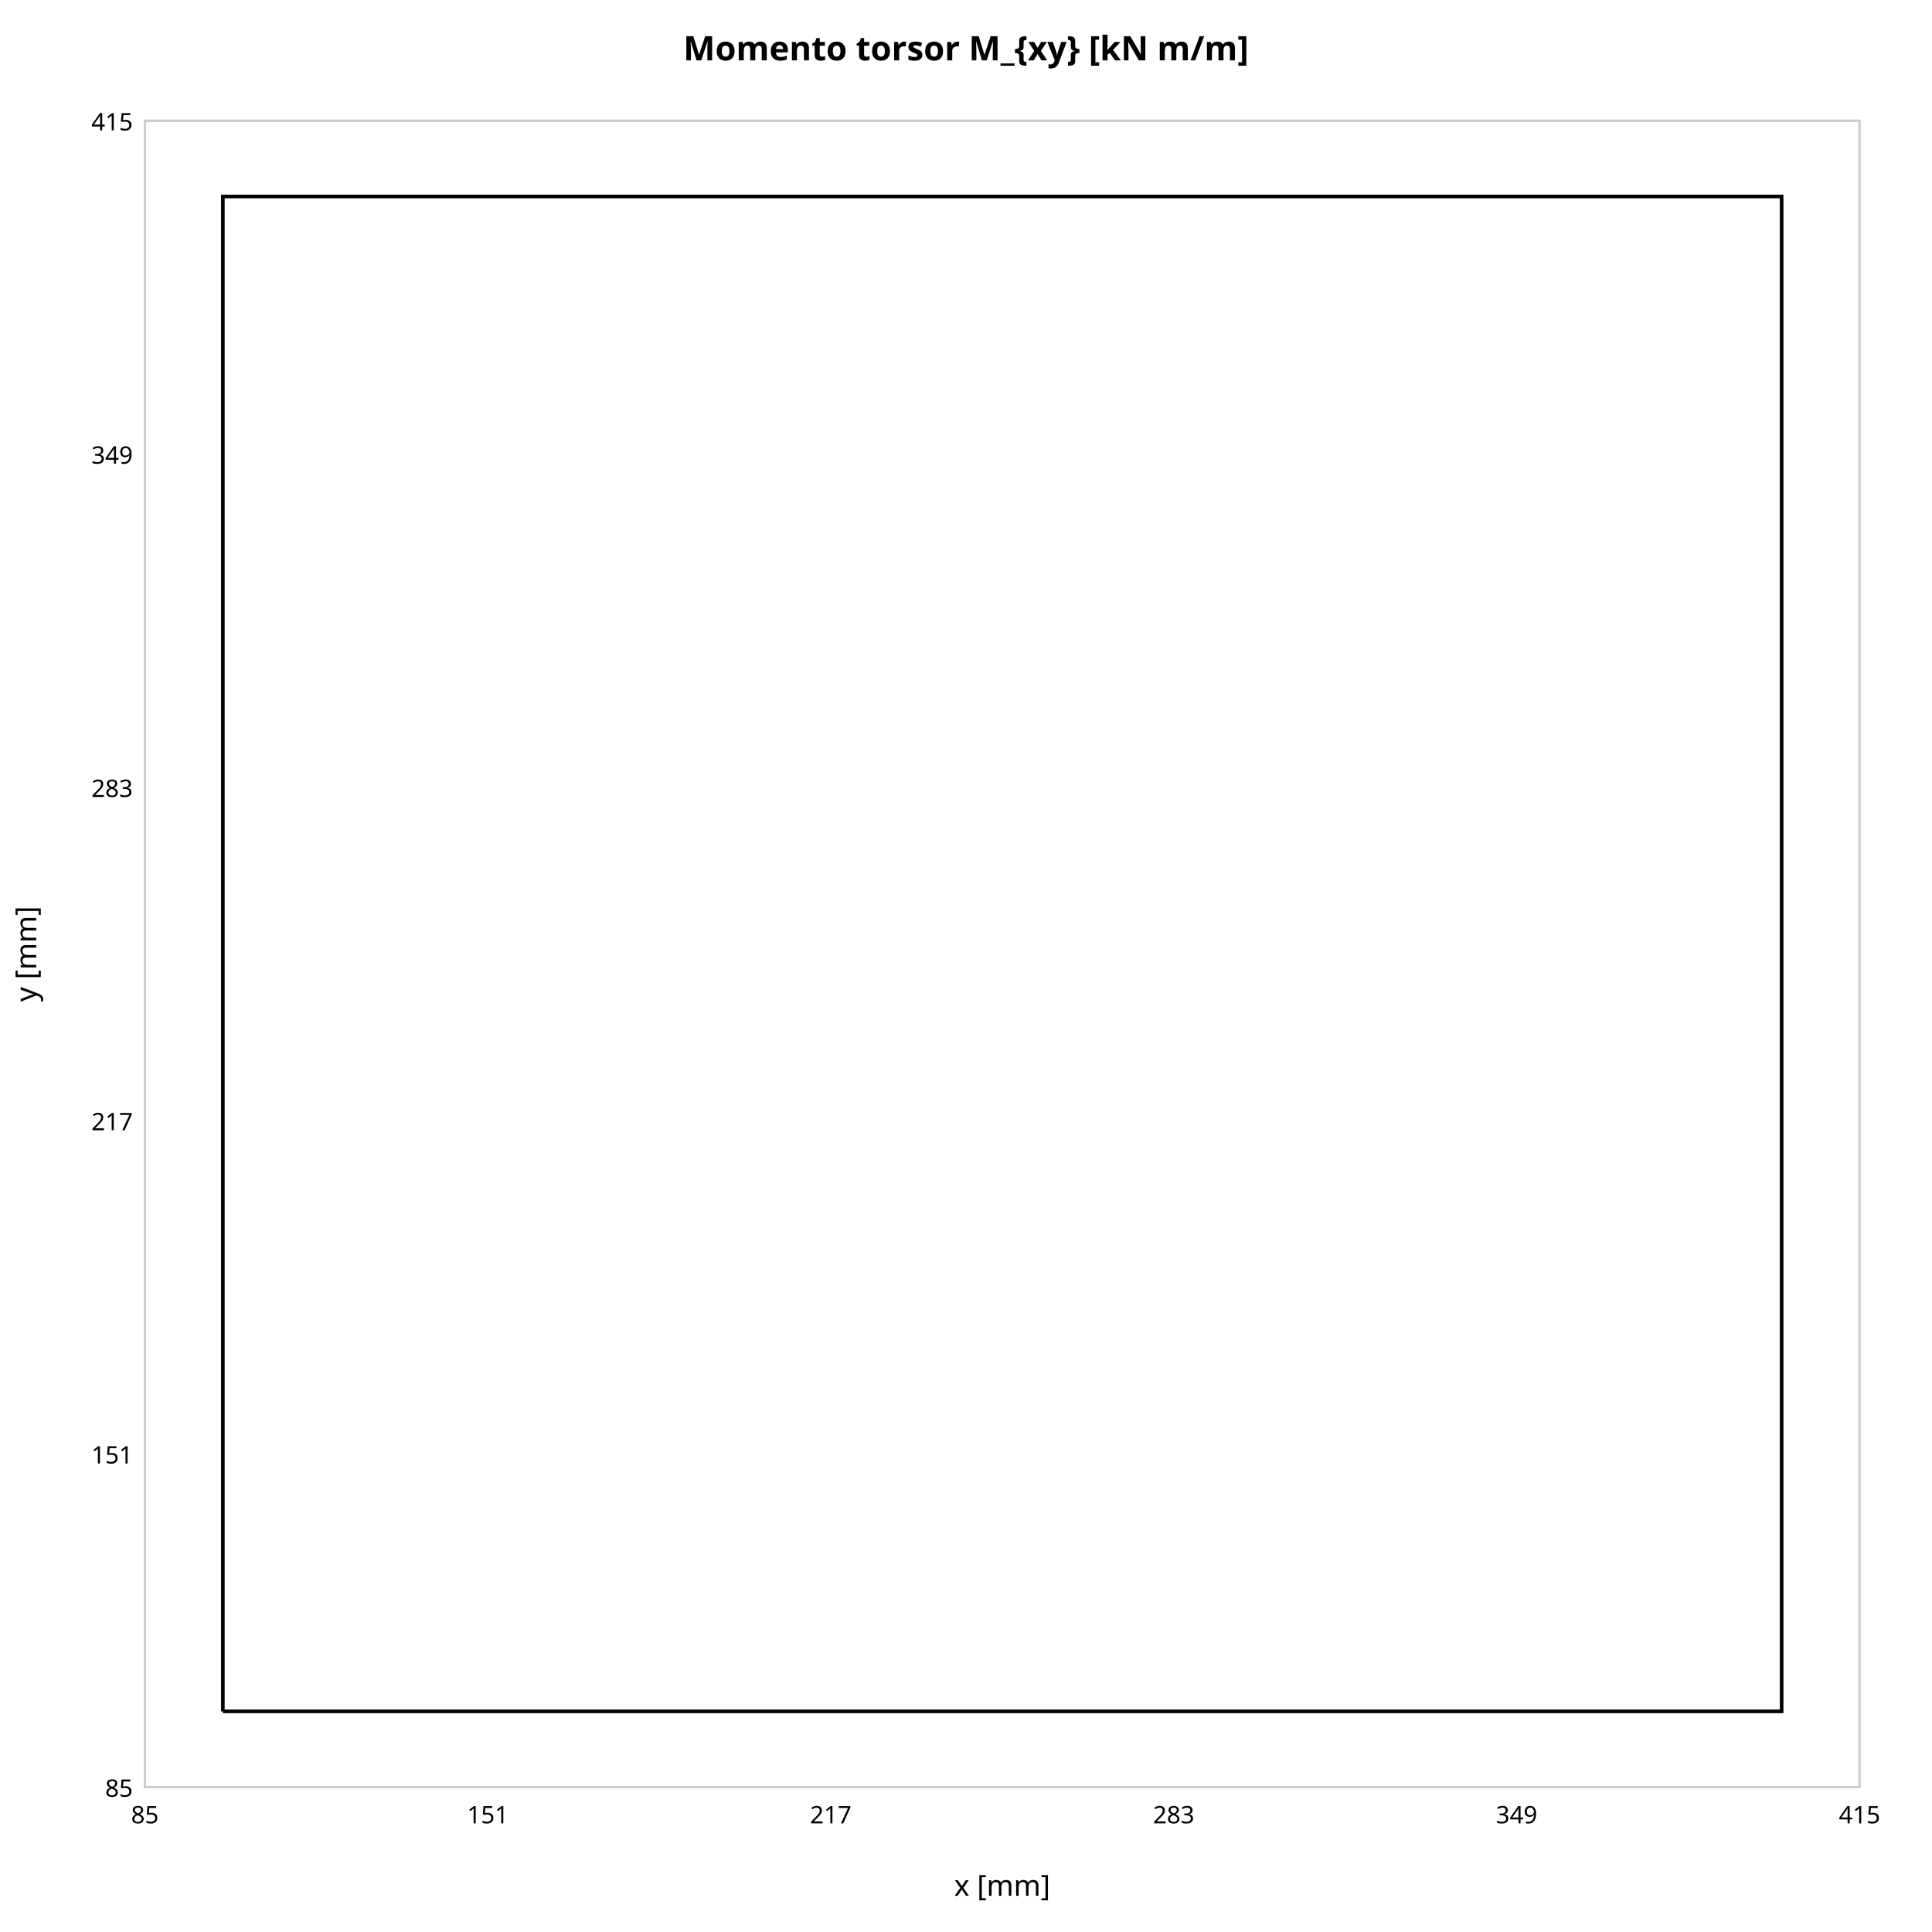
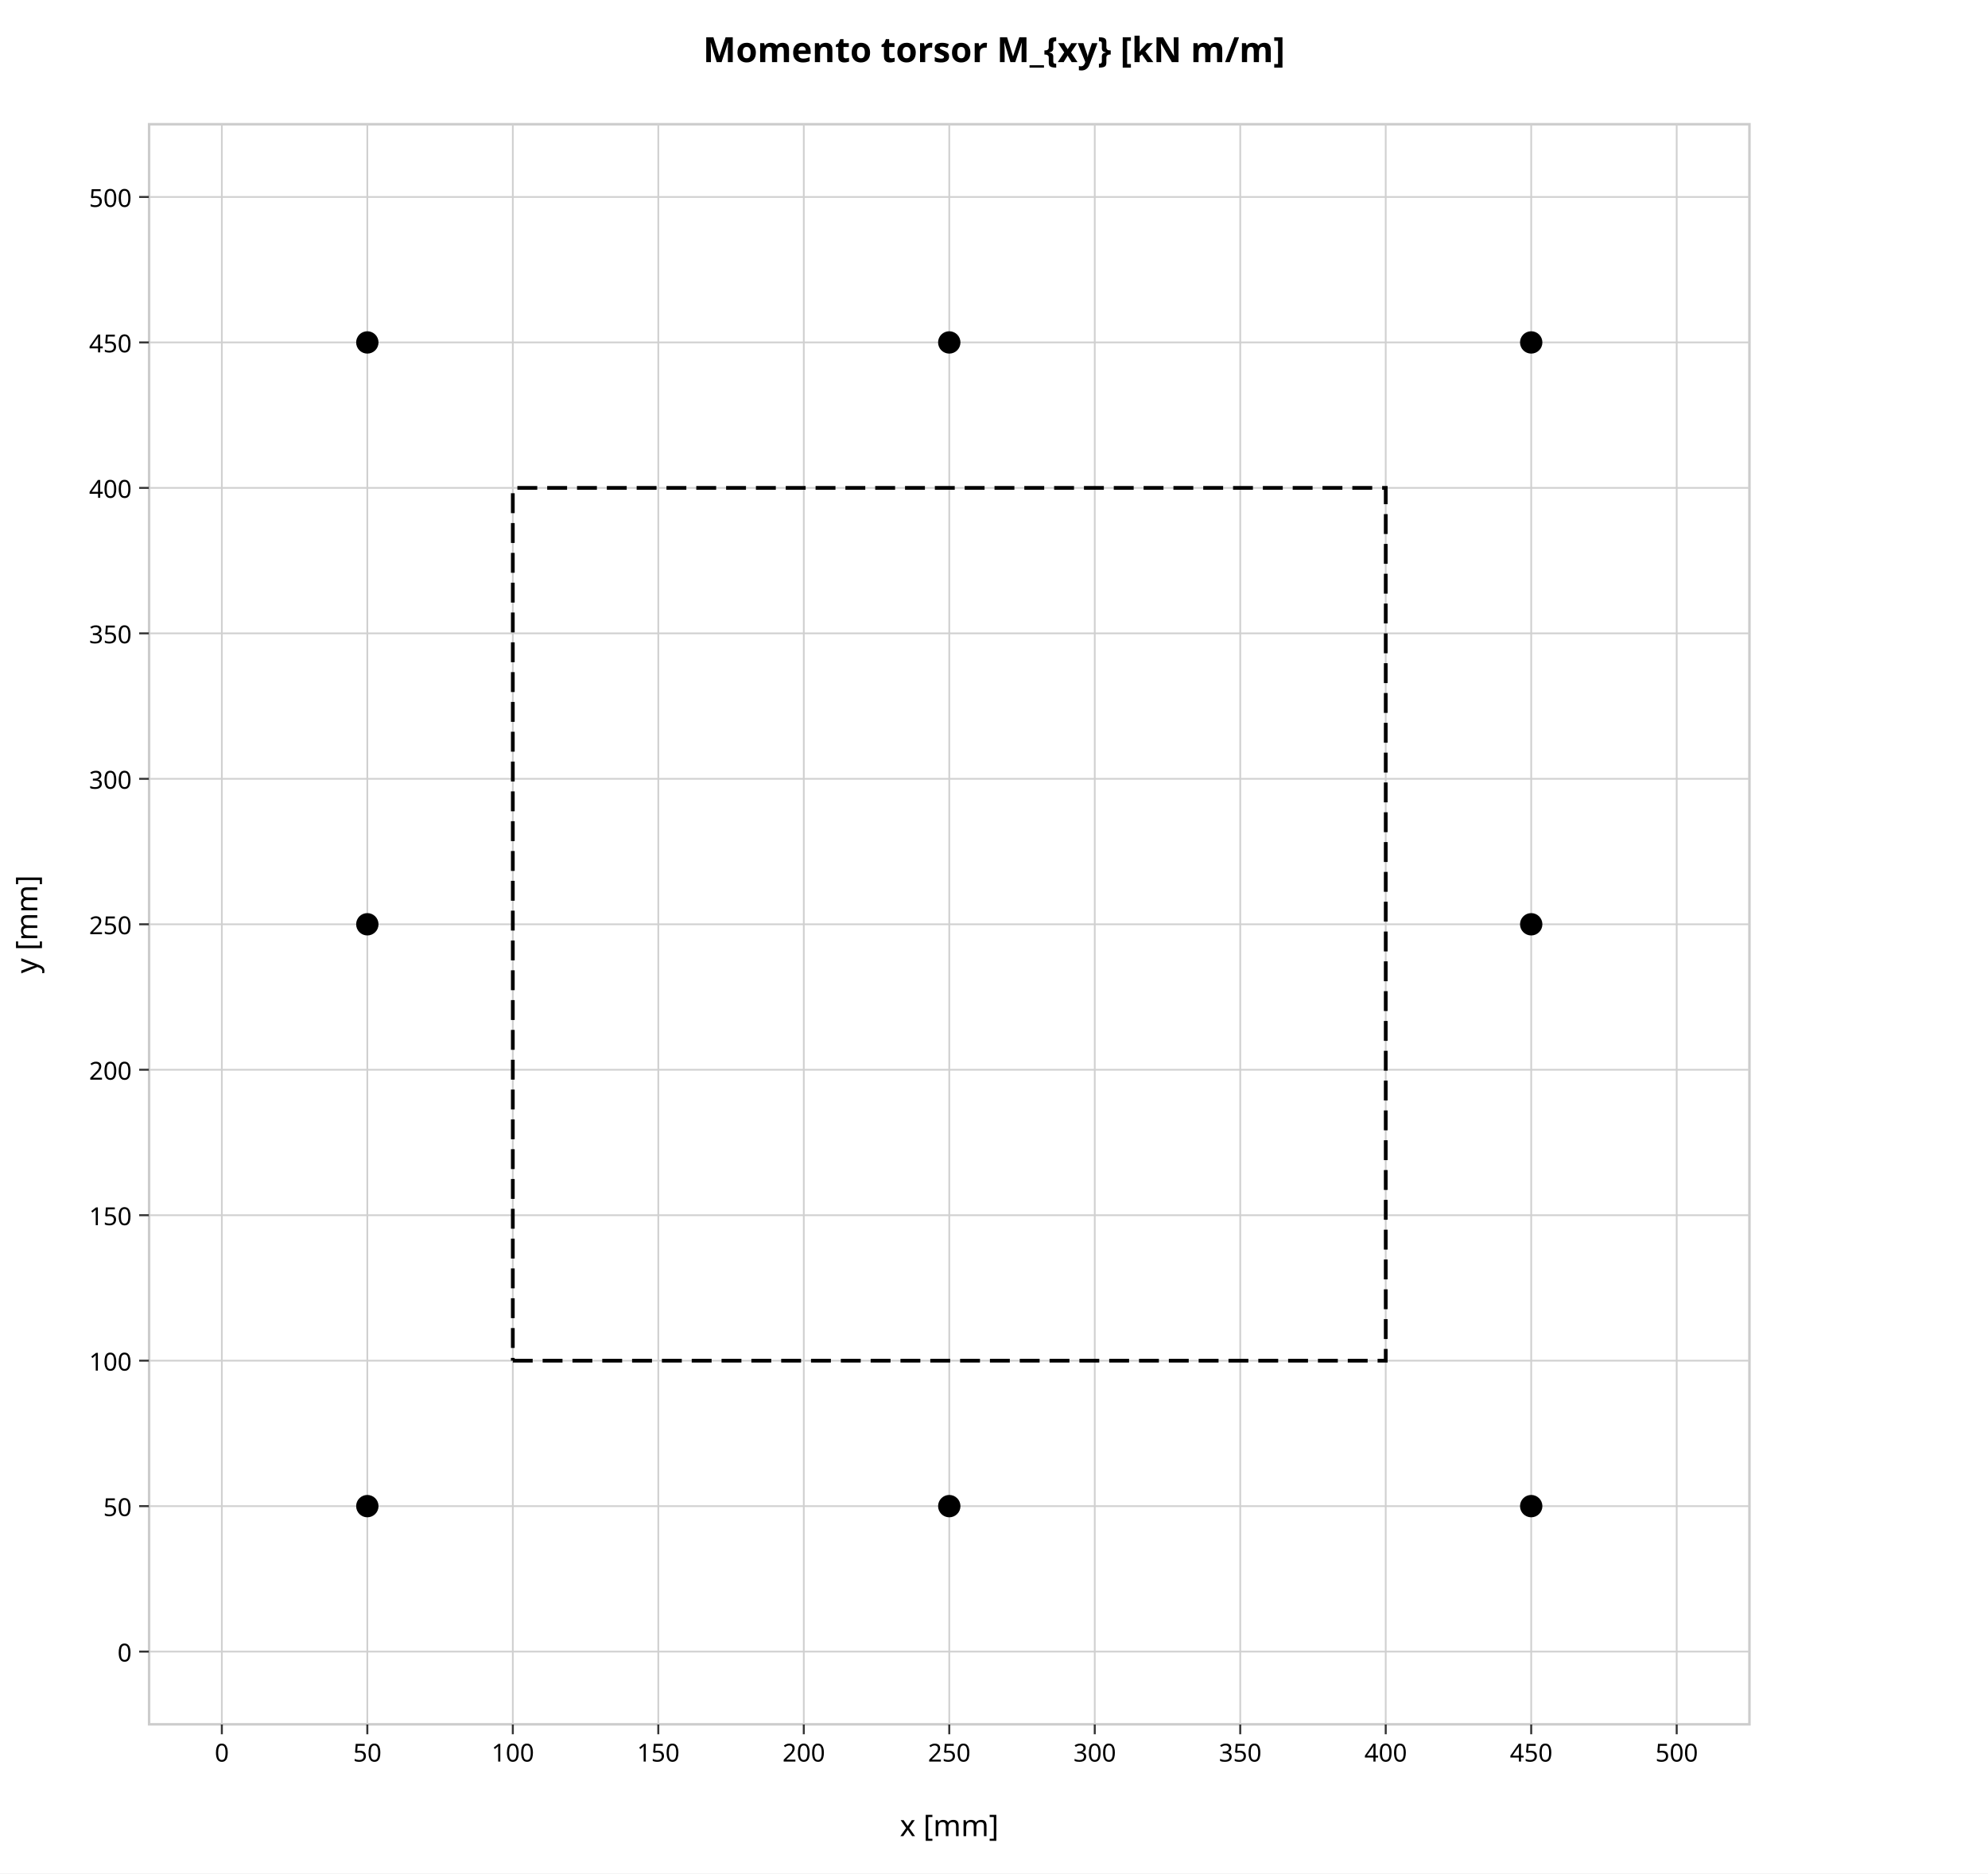
- <svg xmlns="http://www.w3.org/2000/svg" width="800" height="800" viewBox="0 0 800 800">
-   <rect x="0" y="0" width="800" height="800" fill="white" />
-   <rect x="60" y="50" width="710" height="690" fill="none" stroke="#ccc" />
+ <svg xmlns="http://www.w3.org/2000/svg" width="800" height="754" viewBox="0 0 800 754">
+   <rect x="0" y="0" width="800" height="754" fill="white" />
+   <rect x="60" y="50" width="644" height="644" fill="none" stroke="#ccc" />
  <text x="400" y="25" text-anchor="middle" font-family="sans-serif" font-size="14" font-weight="bold">Momento torsor M_{xy}  [kN m/m]</text>
-   <text x="415" y="785" text-anchor="middle" font-family="sans-serif" font-size="12">x [mm]</text>
-   <text x="15" y="395" text-anchor="middle" font-family="sans-serif" font-size="12" transform="rotate(-90 15 395)">y [mm]</text>
-   <text x="60" y="755" text-anchor="middle" font-family="sans-serif" font-size="10">85</text>
-   <text x="55" y="744" text-anchor="end" font-family="sans-serif" font-size="10">85</text>
-   <text x="202" y="755" text-anchor="middle" font-family="sans-serif" font-size="10">151</text>
-   <text x="55" y="606" text-anchor="end" font-family="sans-serif" font-size="10">151</text>
-   <text x="344" y="755" text-anchor="middle" font-family="sans-serif" font-size="10">217</text>
-   <text x="55" y="468" text-anchor="end" font-family="sans-serif" font-size="10">217</text>
-   <text x="486" y="755" text-anchor="middle" font-family="sans-serif" font-size="10">283</text>
-   <text x="55" y="330" text-anchor="end" font-family="sans-serif" font-size="10">283</text>
-   <text x="628" y="755" text-anchor="middle" font-family="sans-serif" font-size="10">349</text>
-   <text x="55" y="192" text-anchor="end" font-family="sans-serif" font-size="10">349</text>
-   <text x="770" y="755" text-anchor="middle" font-family="sans-serif" font-size="10">415</text>
-   <text x="55" y="54" text-anchor="end" font-family="sans-serif" font-size="10">415</text>
+   <text x="382" y="739" text-anchor="middle" font-family="sans-serif" font-size="12">x [mm]</text>
+   <text x="15" y="372" text-anchor="middle" font-family="sans-serif" font-size="12" transform="rotate(-90 15 372)">y [mm]</text>
+   <text x="89.273" y="709" text-anchor="middle" font-family="sans-serif" font-size="10">0</text>
+   <line x1="89.273" y1="694" x2="89.273" y2="698" stroke="#333" stroke-width="0.8" />
+   <line x1="89.273" y1="50" x2="89.273" y2="694" stroke="#d0d0d0" stroke-width="0.7" />
+   <text x="147.818" y="709" text-anchor="middle" font-family="sans-serif" font-size="10">50</text>
+   <line x1="147.818" y1="694" x2="147.818" y2="698" stroke="#333" stroke-width="0.8" />
+   <line x1="147.818" y1="50" x2="147.818" y2="694" stroke="#d0d0d0" stroke-width="0.7" />
+   <text x="206.364" y="709" text-anchor="middle" font-family="sans-serif" font-size="10">100</text>
+   <line x1="206.364" y1="694" x2="206.364" y2="698" stroke="#333" stroke-width="0.8" />
+   <line x1="206.364" y1="50" x2="206.364" y2="694" stroke="#d0d0d0" stroke-width="0.7" />
+   <text x="264.909" y="709" text-anchor="middle" font-family="sans-serif" font-size="10">150</text>
+   <line x1="264.909" y1="694" x2="264.909" y2="698" stroke="#333" stroke-width="0.8" />
+   <line x1="264.909" y1="50" x2="264.909" y2="694" stroke="#d0d0d0" stroke-width="0.7" />
+   <text x="323.455" y="709" text-anchor="middle" font-family="sans-serif" font-size="10">200</text>
+   <line x1="323.455" y1="694" x2="323.455" y2="698" stroke="#333" stroke-width="0.8" />
+   <line x1="323.455" y1="50" x2="323.455" y2="694" stroke="#d0d0d0" stroke-width="0.7" />
+   <text x="382" y="709" text-anchor="middle" font-family="sans-serif" font-size="10">250</text>
+   <line x1="382" y1="694" x2="382" y2="698" stroke="#333" stroke-width="0.8" />
+   <line x1="382" y1="50" x2="382" y2="694" stroke="#d0d0d0" stroke-width="0.7" />
+   <text x="440.545" y="709" text-anchor="middle" font-family="sans-serif" font-size="10">300</text>
+   <line x1="440.545" y1="694" x2="440.545" y2="698" stroke="#333" stroke-width="0.8" />
+   <line x1="440.545" y1="50" x2="440.545" y2="694" stroke="#d0d0d0" stroke-width="0.7" />
+   <text x="499.091" y="709" text-anchor="middle" font-family="sans-serif" font-size="10">350</text>
+   <line x1="499.091" y1="694" x2="499.091" y2="698" stroke="#333" stroke-width="0.8" />
+   <line x1="499.091" y1="50" x2="499.091" y2="694" stroke="#d0d0d0" stroke-width="0.7" />
+   <text x="557.636" y="709" text-anchor="middle" font-family="sans-serif" font-size="10">400</text>
+   <line x1="557.636" y1="694" x2="557.636" y2="698" stroke="#333" stroke-width="0.8" />
+   <line x1="557.636" y1="50" x2="557.636" y2="694" stroke="#d0d0d0" stroke-width="0.7" />
+   <text x="616.182" y="709" text-anchor="middle" font-family="sans-serif" font-size="10">450</text>
+   <line x1="616.182" y1="694" x2="616.182" y2="698" stroke="#333" stroke-width="0.8" />
+   <line x1="616.182" y1="50" x2="616.182" y2="694" stroke="#d0d0d0" stroke-width="0.7" />
+   <text x="674.727" y="709" text-anchor="middle" font-family="sans-serif" font-size="10">500</text>
+   <line x1="674.727" y1="694" x2="674.727" y2="698" stroke="#333" stroke-width="0.8" />
+   <line x1="674.727" y1="50" x2="674.727" y2="694" stroke="#d0d0d0" stroke-width="0.7" />
+   <text x="53" y="668.727" text-anchor="end" font-family="sans-serif" font-size="10">0</text>
+   <line x1="56" y1="664.727" x2="60" y2="664.727" stroke="#333" stroke-width="0.8" />
+   <line x1="60" y1="664.727" x2="704" y2="664.727" stroke="#d0d0d0" stroke-width="0.7" />
+   <text x="53" y="610.182" text-anchor="end" font-family="sans-serif" font-size="10">50</text>
+   <line x1="56" y1="606.182" x2="60" y2="606.182" stroke="#333" stroke-width="0.8" />
+   <line x1="60" y1="606.182" x2="704" y2="606.182" stroke="#d0d0d0" stroke-width="0.7" />
+   <text x="53" y="551.636" text-anchor="end" font-family="sans-serif" font-size="10">100</text>
+   <line x1="56" y1="547.636" x2="60" y2="547.636" stroke="#333" stroke-width="0.8" />
+   <line x1="60" y1="547.636" x2="704" y2="547.636" stroke="#d0d0d0" stroke-width="0.7" />
+   <text x="53" y="493.091" text-anchor="end" font-family="sans-serif" font-size="10">150</text>
+   <line x1="56" y1="489.091" x2="60" y2="489.091" stroke="#333" stroke-width="0.8" />
+   <line x1="60" y1="489.091" x2="704" y2="489.091" stroke="#d0d0d0" stroke-width="0.7" />
+   <text x="53" y="434.545" text-anchor="end" font-family="sans-serif" font-size="10">200</text>
+   <line x1="56" y1="430.545" x2="60" y2="430.545" stroke="#333" stroke-width="0.8" />
+   <line x1="60" y1="430.545" x2="704" y2="430.545" stroke="#d0d0d0" stroke-width="0.7" />
+   <text x="53" y="376" text-anchor="end" font-family="sans-serif" font-size="10">250</text>
+   <line x1="56" y1="372" x2="60" y2="372" stroke="#333" stroke-width="0.8" />
+   <line x1="60" y1="372" x2="704" y2="372" stroke="#d0d0d0" stroke-width="0.7" />
+   <text x="53" y="317.455" text-anchor="end" font-family="sans-serif" font-size="10">300</text>
+   <line x1="56" y1="313.455" x2="60" y2="313.455" stroke="#333" stroke-width="0.8" />
+   <line x1="60" y1="313.455" x2="704" y2="313.455" stroke="#d0d0d0" stroke-width="0.7" />
+   <text x="53" y="258.909" text-anchor="end" font-family="sans-serif" font-size="10">350</text>
+   <line x1="56" y1="254.909" x2="60" y2="254.909" stroke="#333" stroke-width="0.8" />
+   <line x1="60" y1="254.909" x2="704" y2="254.909" stroke="#d0d0d0" stroke-width="0.7" />
+   <text x="53" y="200.364" text-anchor="end" font-family="sans-serif" font-size="10">400</text>
+   <line x1="56" y1="196.364" x2="60" y2="196.364" stroke="#333" stroke-width="0.8" />
+   <line x1="60" y1="196.364" x2="704" y2="196.364" stroke="#d0d0d0" stroke-width="0.7" />
+   <text x="53" y="141.818" text-anchor="end" font-family="sans-serif" font-size="10">450</text>
+   <line x1="56" y1="137.818" x2="60" y2="137.818" stroke="#333" stroke-width="0.8" />
+   <line x1="60" y1="137.818" x2="704" y2="137.818" stroke="#d0d0d0" stroke-width="0.7" />
+   <text x="53" y="83.273" text-anchor="end" font-family="sans-serif" font-size="10">500</text>
+   <line x1="56" y1="79.273" x2="60" y2="79.273" stroke="#333" stroke-width="0.8" />
+   <line x1="60" y1="79.273" x2="704" y2="79.273" stroke="#d0d0d0" stroke-width="0.7" />
  <defs>
    <clipPath id="plot">
-       <rect x="60" y="50" width="710" height="690" />
+       <rect x="60" y="50" width="644" height="644" />
    </clipPath>
  </defs>
  <g clip-path="url(#plot)">
-     <polyline points="92.27,708.64 737.73,708.64 737.73,81.36 92.27,81.36 92.27,708.64" fill="none" stroke="black" stroke-width="1.5" />
+     <circle cx="147.82" cy="606.18" r="4.00" fill="#000000" stroke="#000000" stroke-width="1" />
+     <circle cx="382.00" cy="606.18" r="4.00" fill="#000000" stroke="#000000" stroke-width="1" />
+     <circle cx="616.18" cy="606.18" r="4.00" fill="#000000" stroke="#000000" stroke-width="1" />
+     <circle cx="147.82" cy="372.00" r="4.00" fill="#000000" stroke="#000000" stroke-width="1" />
+     <circle cx="616.18" cy="372.00" r="4.00" fill="#000000" stroke="#000000" stroke-width="1" />
+     <circle cx="147.82" cy="137.82" r="4.00" fill="#000000" stroke="#000000" stroke-width="1" />
+     <circle cx="382.00" cy="137.82" r="4.00" fill="#000000" stroke="#000000" stroke-width="1" />
+     <circle cx="616.18" cy="137.82" r="4.00" fill="#000000" stroke="#000000" stroke-width="1" />
+     <polyline points="206.36,547.64 557.64,547.64 557.64,196.36 206.36,196.36 206.36,547.64" fill="none" stroke="#000000" stroke-width="1.5" stroke-dasharray="8,4" />
  </g>
</svg>
